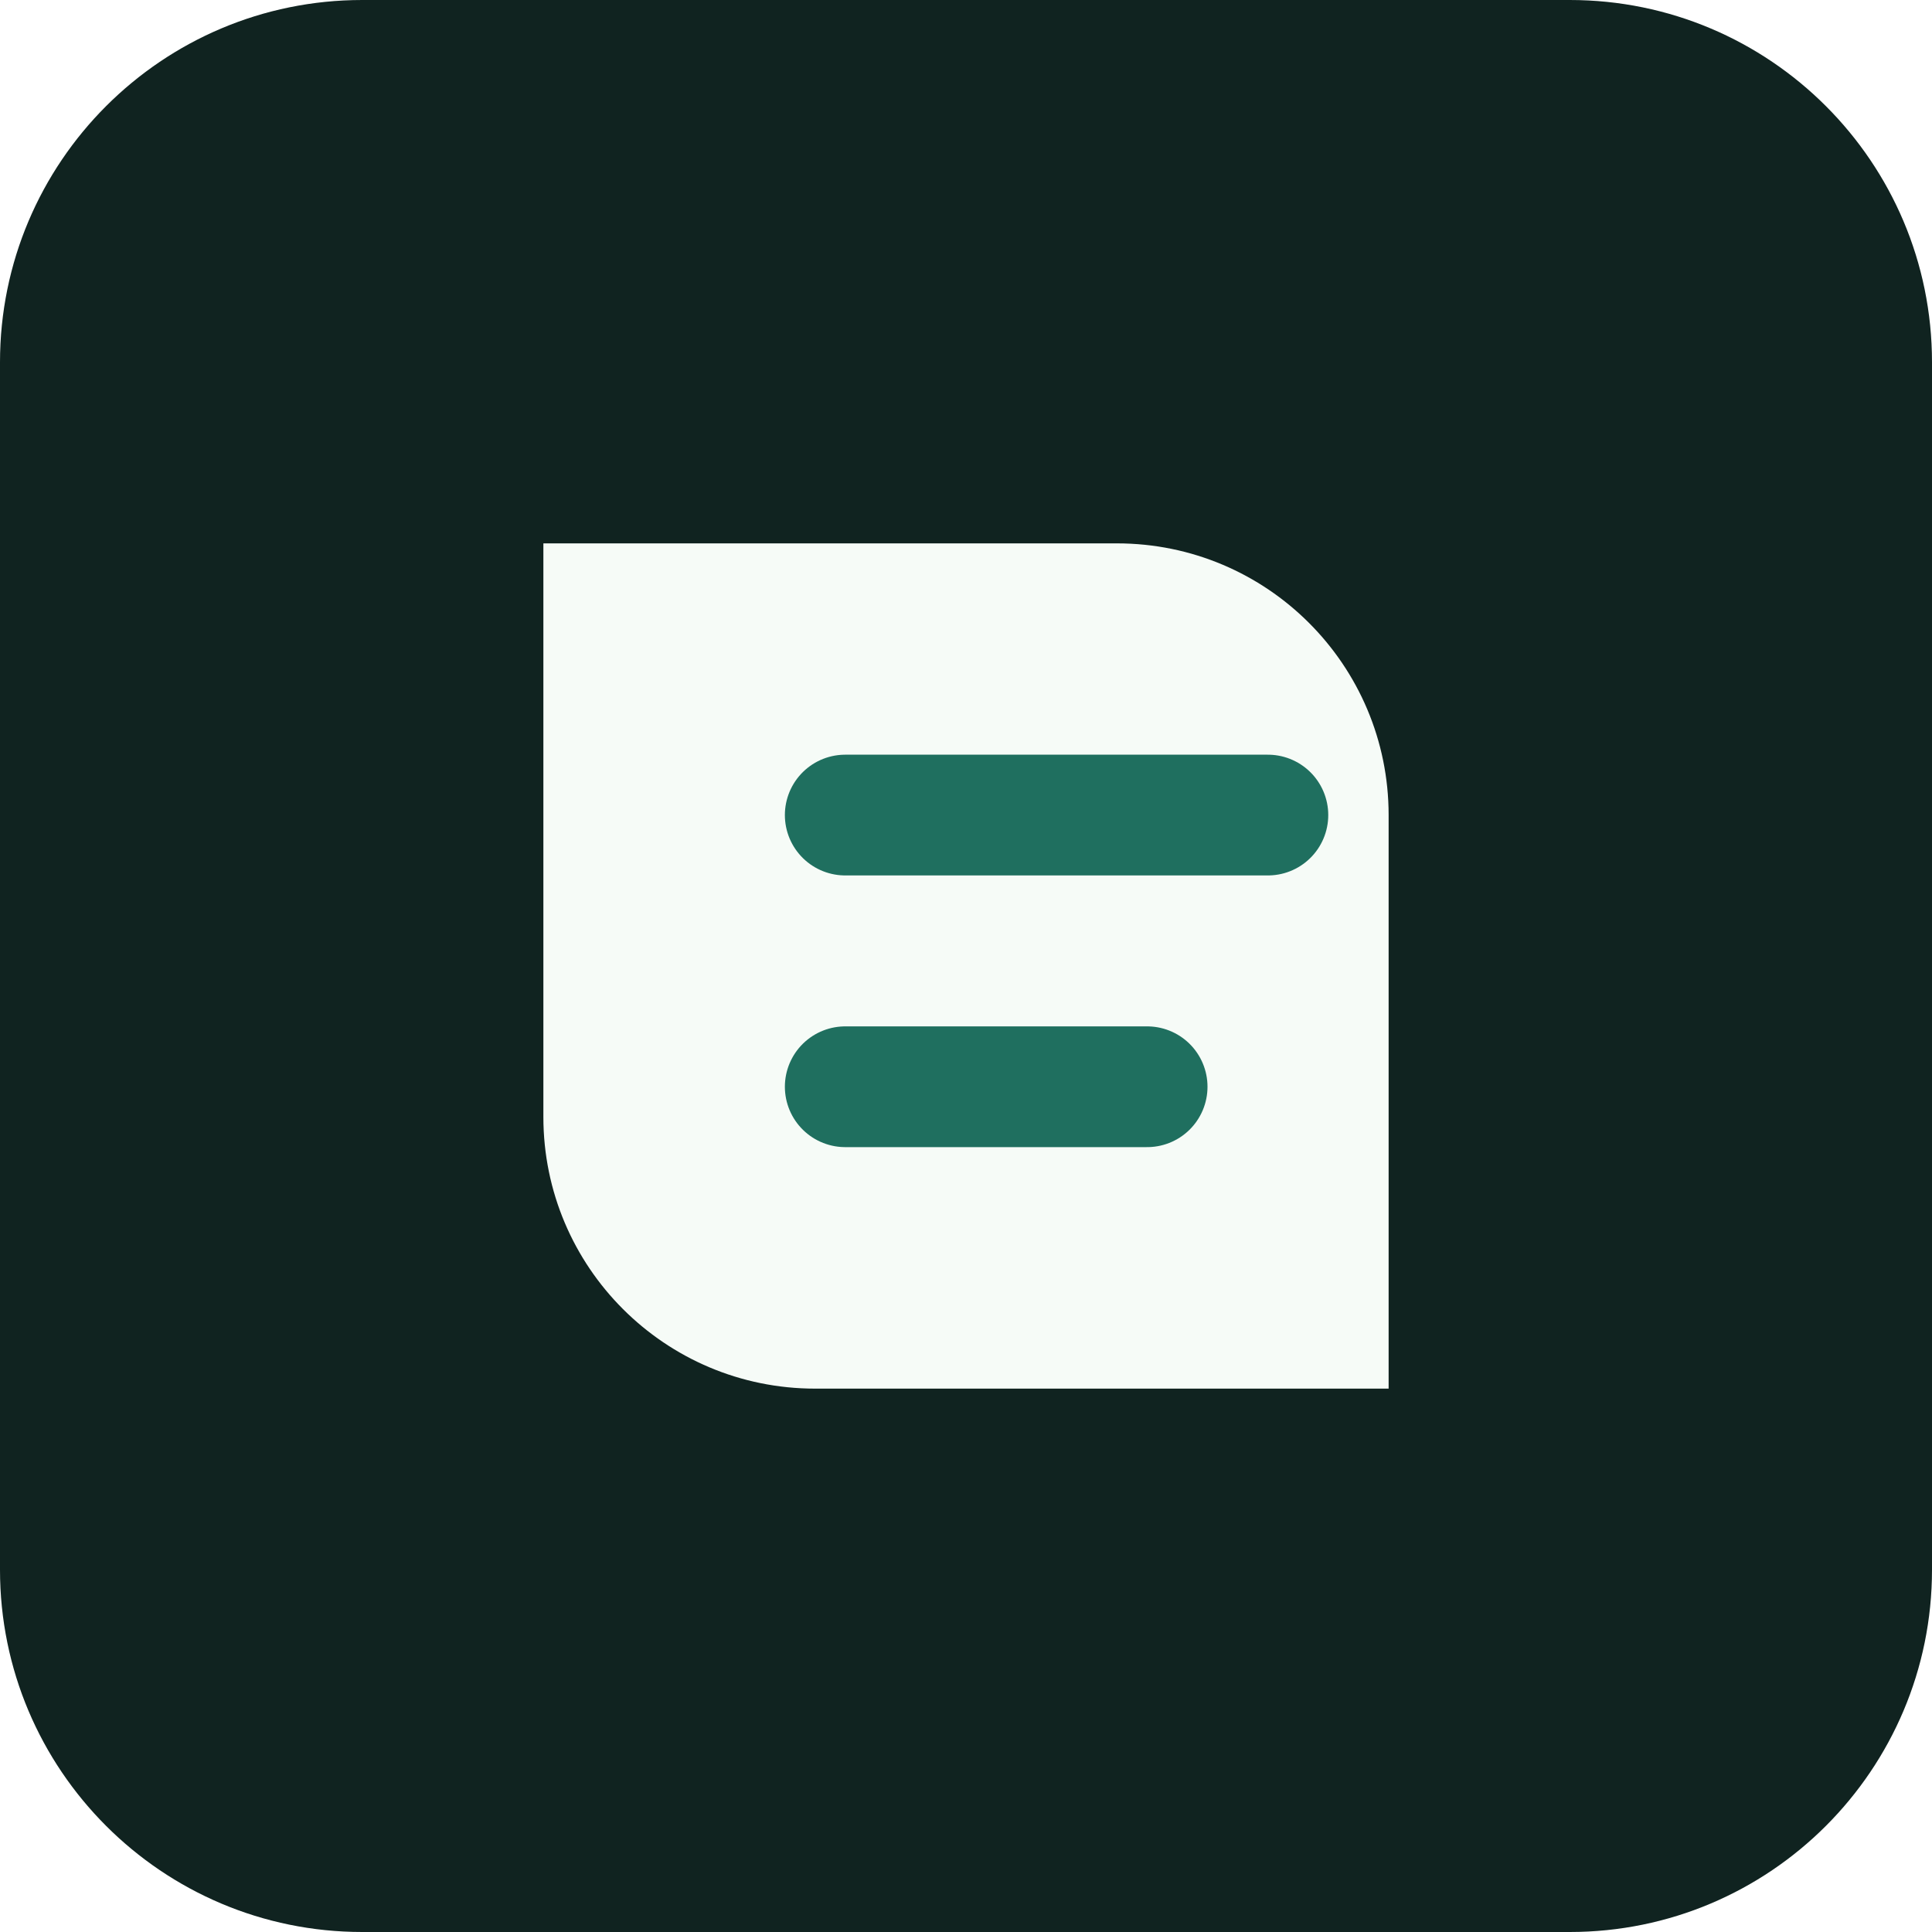
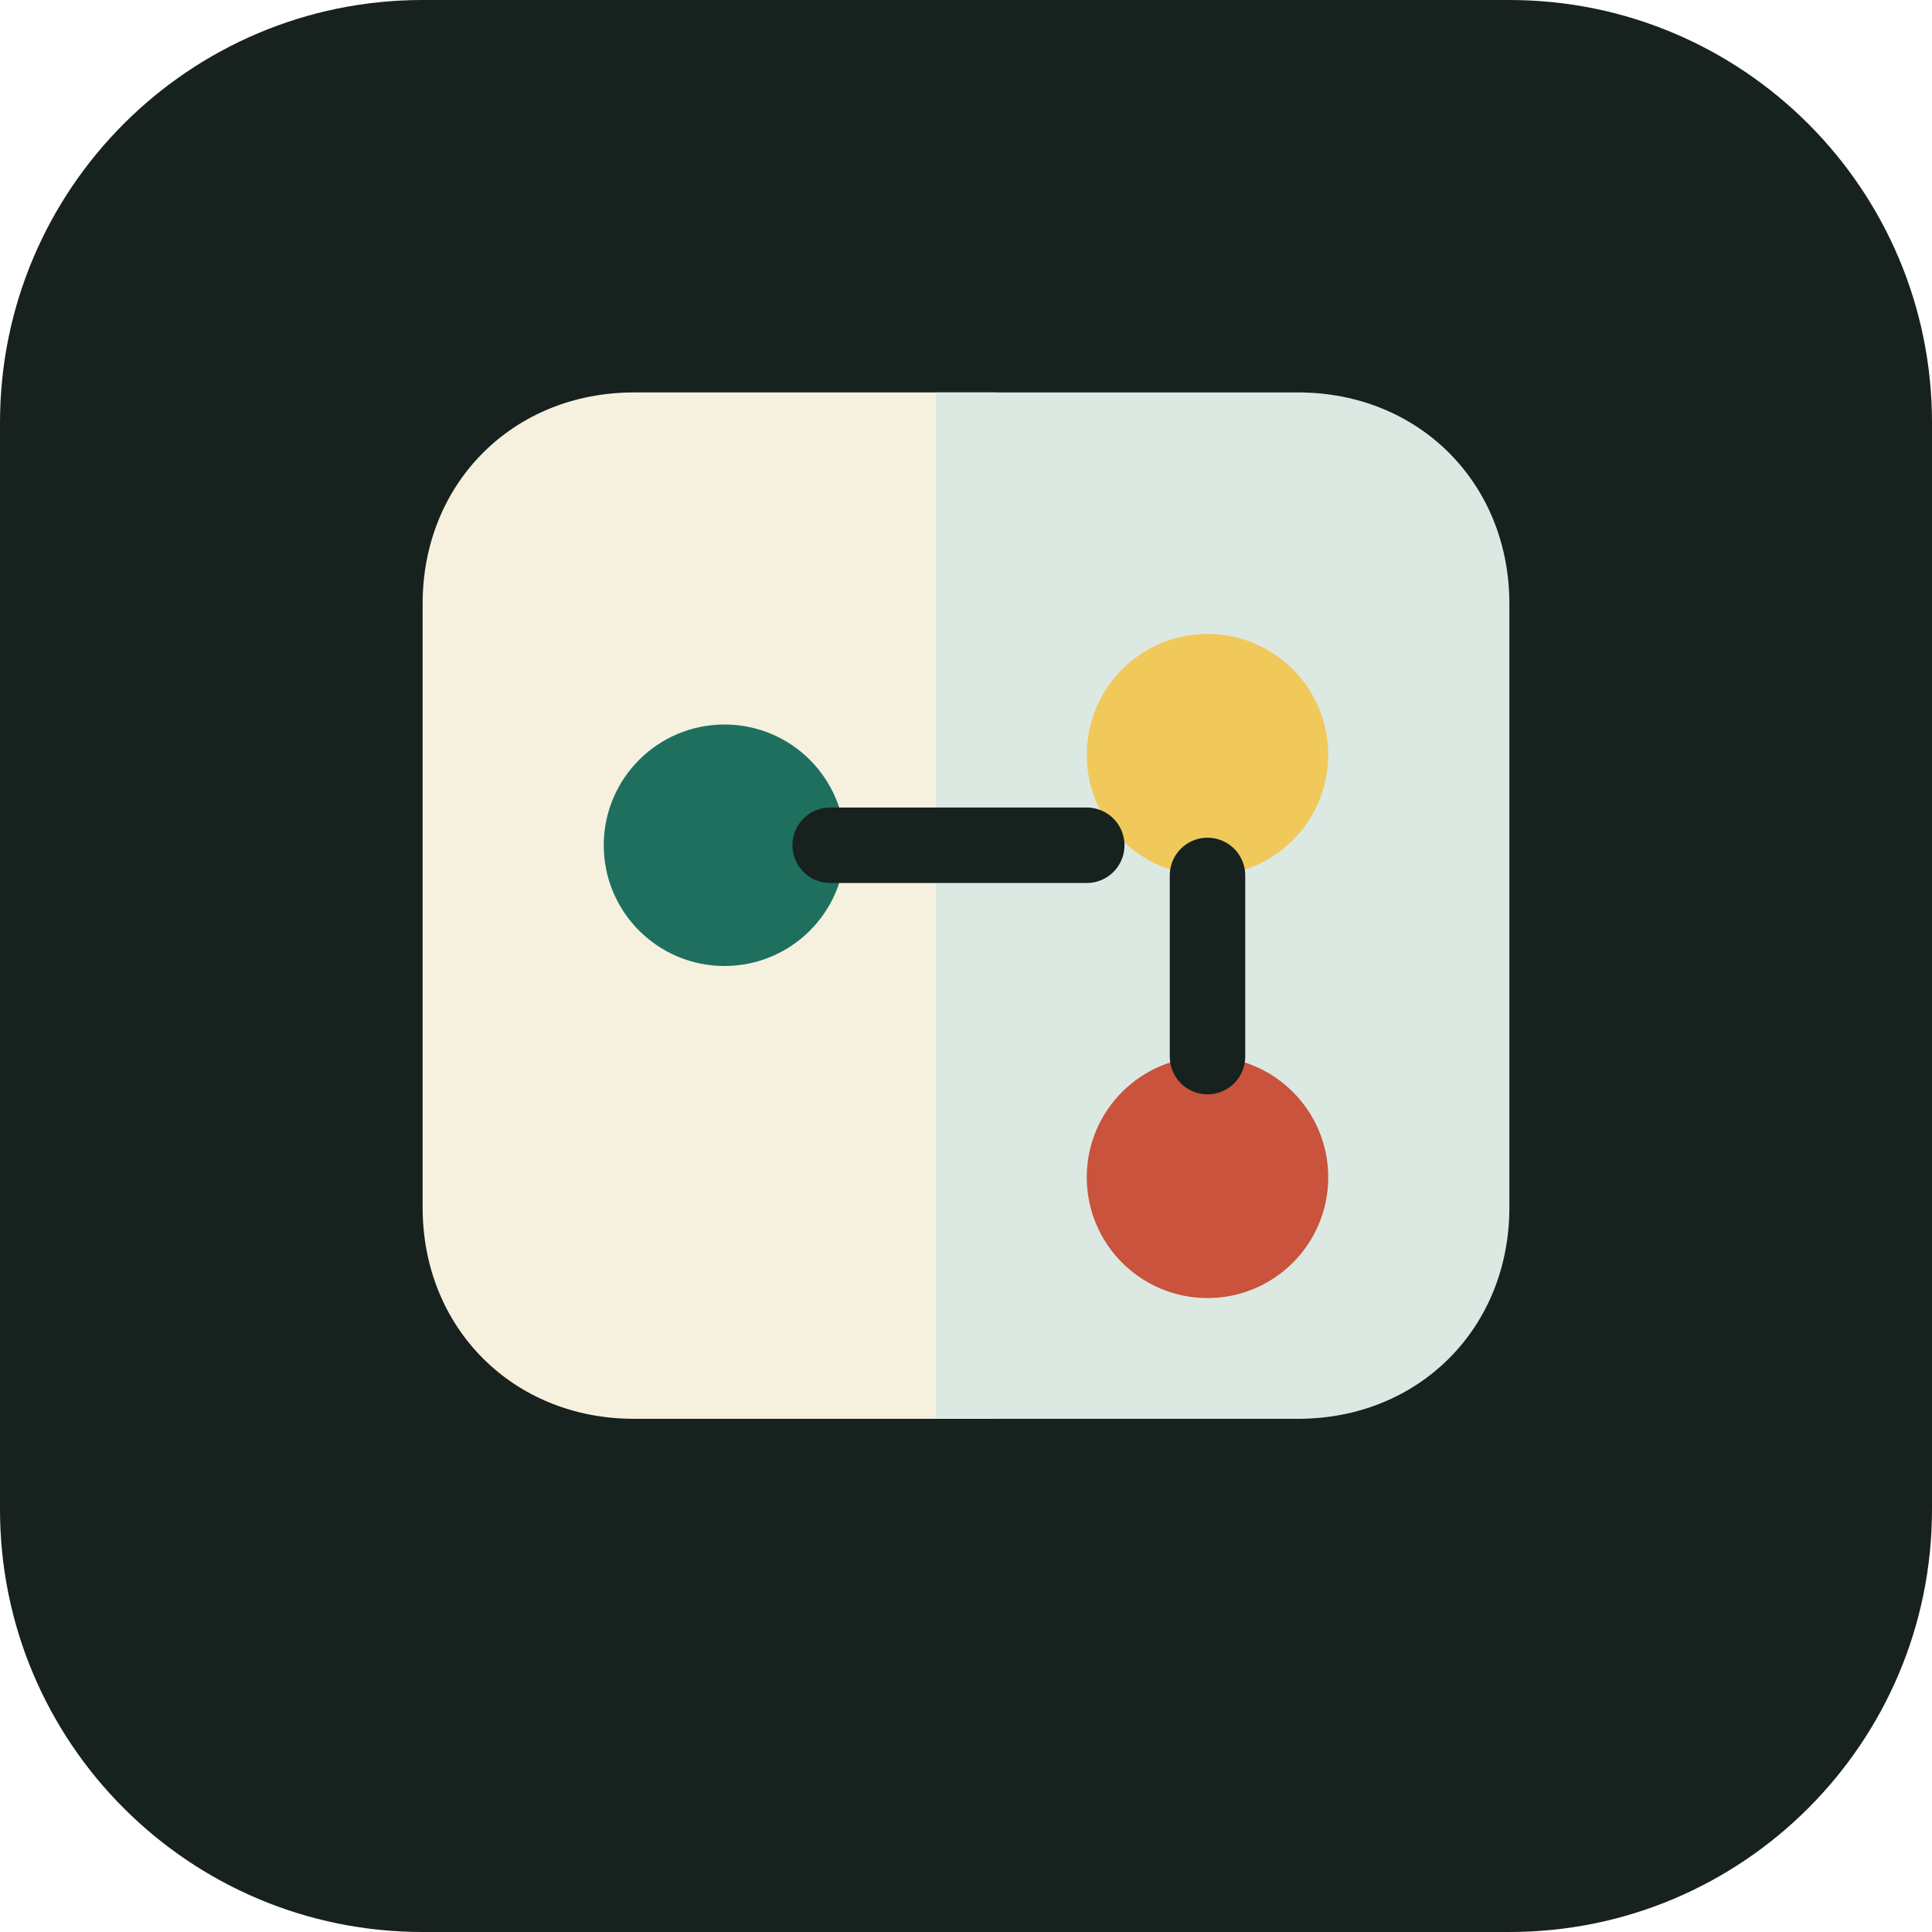
- <svg xmlns="http://www.w3.org/2000/svg" viewBox="0 0 64 64">
-   <rect width="64" height="64" rx="12" fill="#102320" />
-   <path d="M18 18h19a9 9 0 0 1 9 9v19H27a9 9 0 0 1-9-9V18Z" fill="#f6fbf7" />
-   <path d="M28 27h14M28 36h10" stroke="#1f6f5f" stroke-width="4" stroke-linecap="round" />
+ <svg xmlns="http://www.w3.org/2000/svg" viewBox="0 0 64 64" role="img" aria-label="StudyGraph">
+   <rect width="64" height="64" rx="14" fill="#17211e" />
+   <path d="M14 20c0-4 3-7 7-7h12v34H21c-4 0-7-3-7-7V20Z" fill="#f6f1df" />
+   <path d="M31 13h12c4 0 7 3 7 7v20c0 4-3 7-7 7H31V13Z" fill="#dce9e2" />
+   <circle cx="24" cy="28" r="4" fill="#1f6f5f" />
+   <circle cx="40" cy="25" r="4" fill="#f0c95a" />
+   <circle cx="40" cy="39" r="4" fill="#c9533d" />
+   <path d="M27.5 28h8.5M40 29v6" stroke="#17211e" stroke-width="2.5" stroke-linecap="round" />
</svg>
